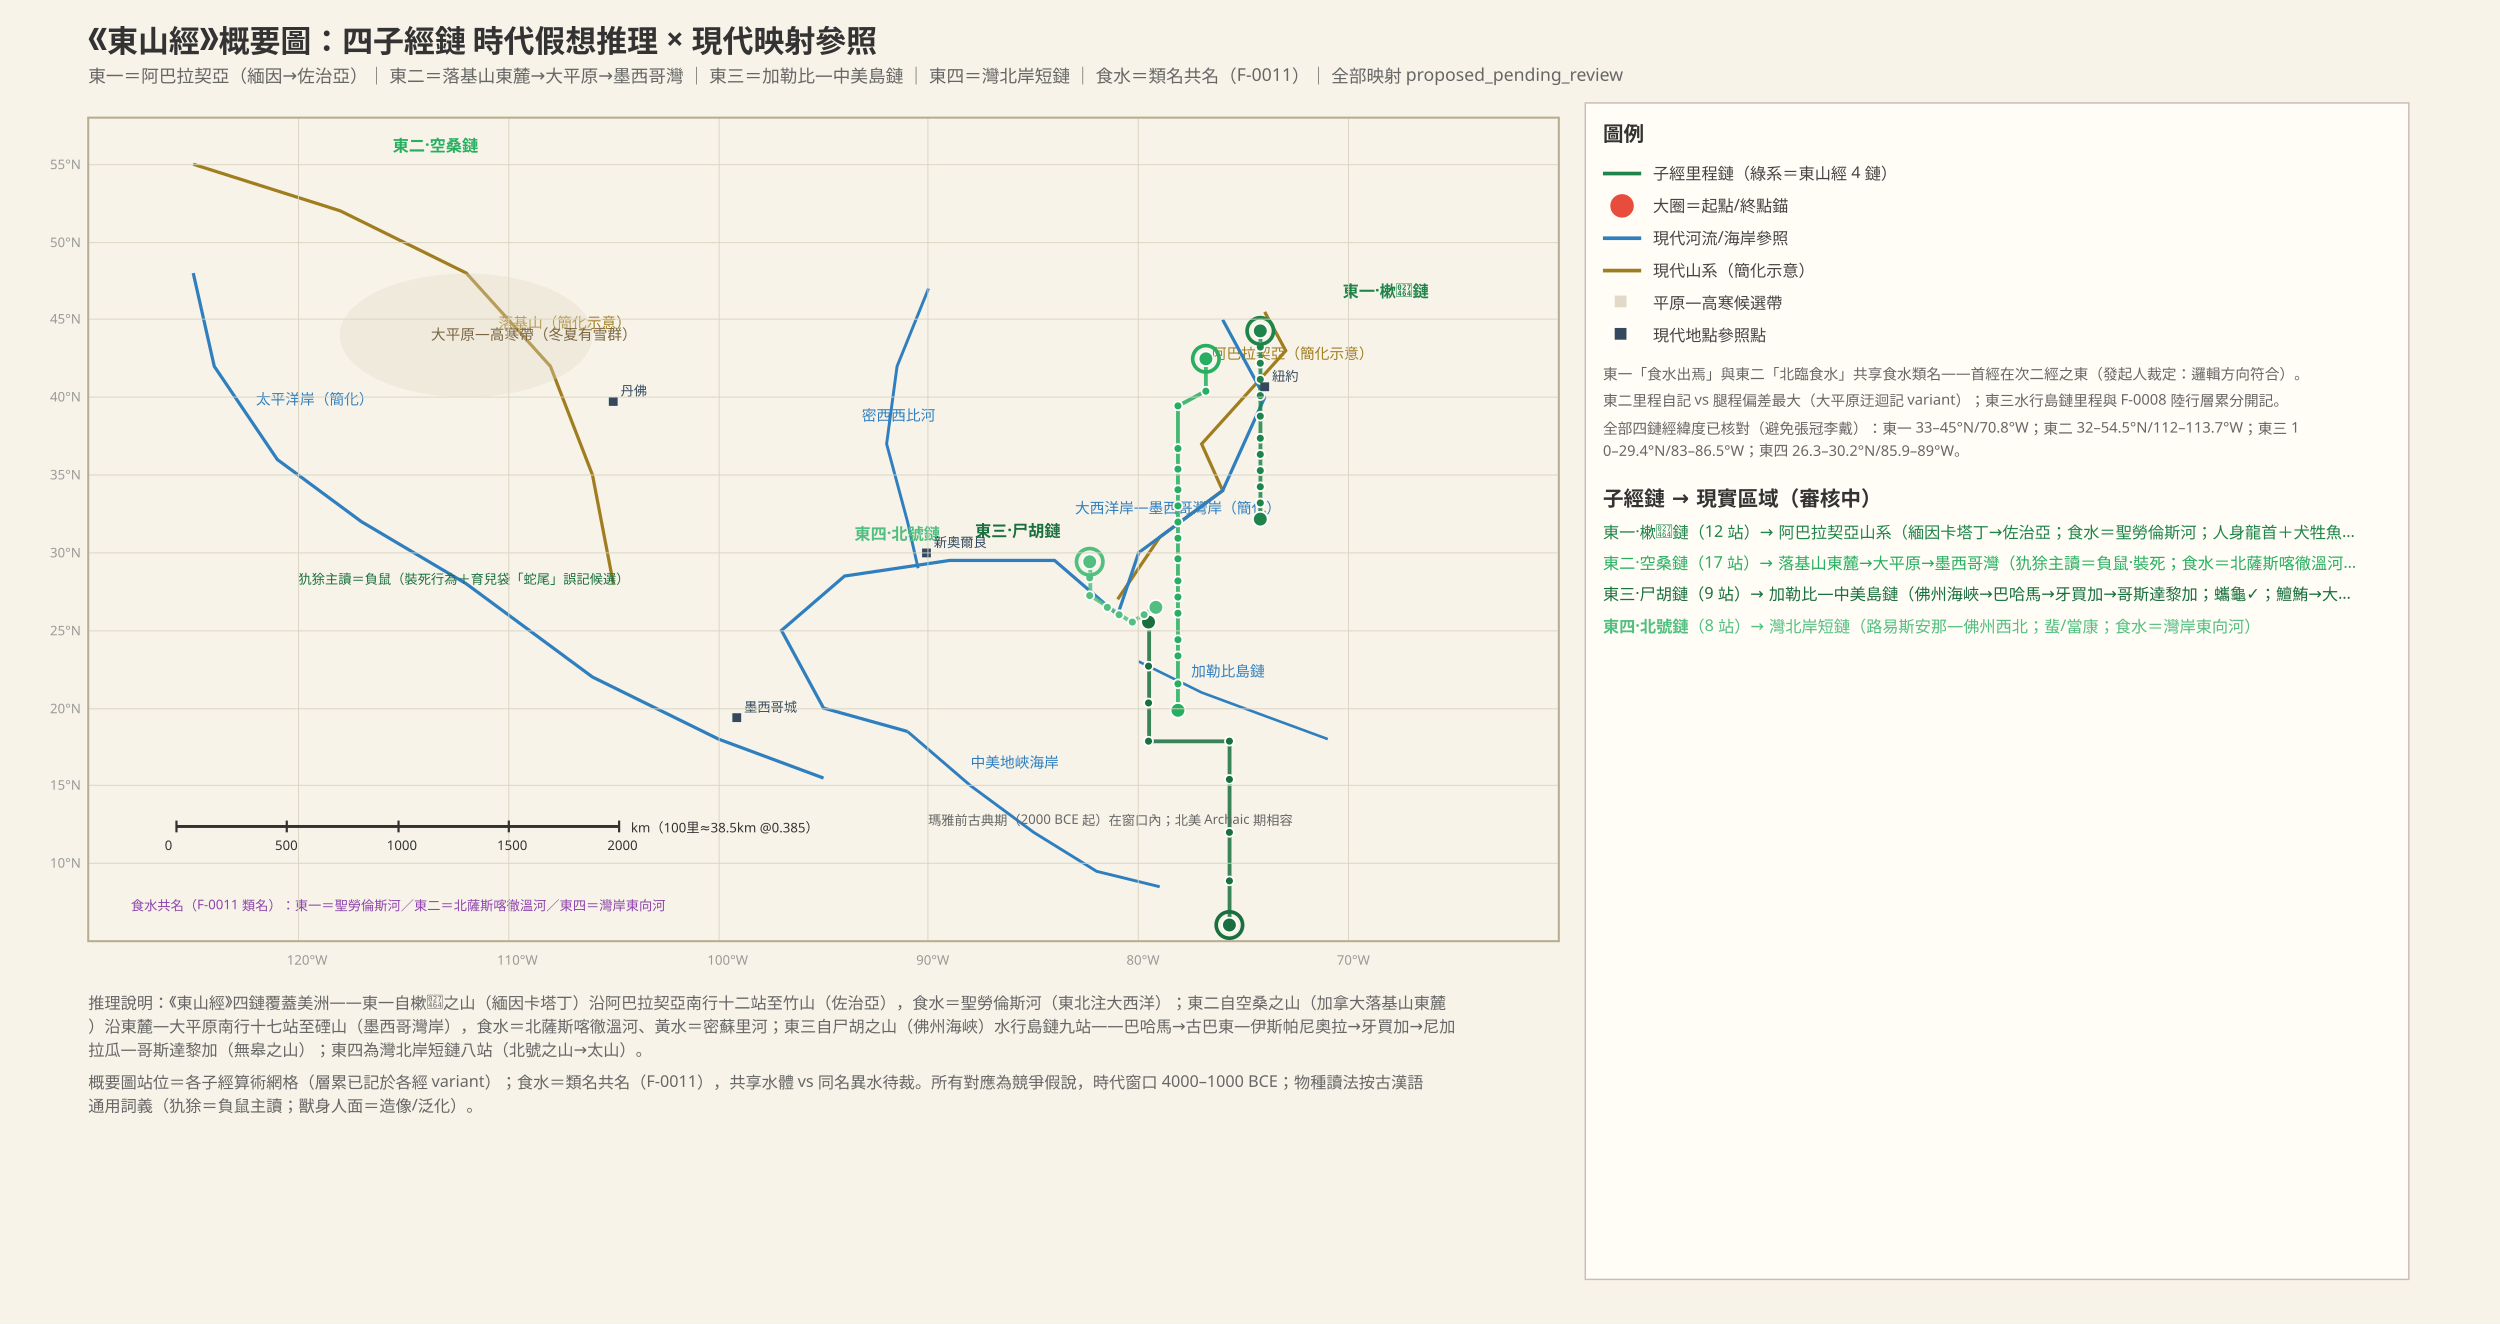
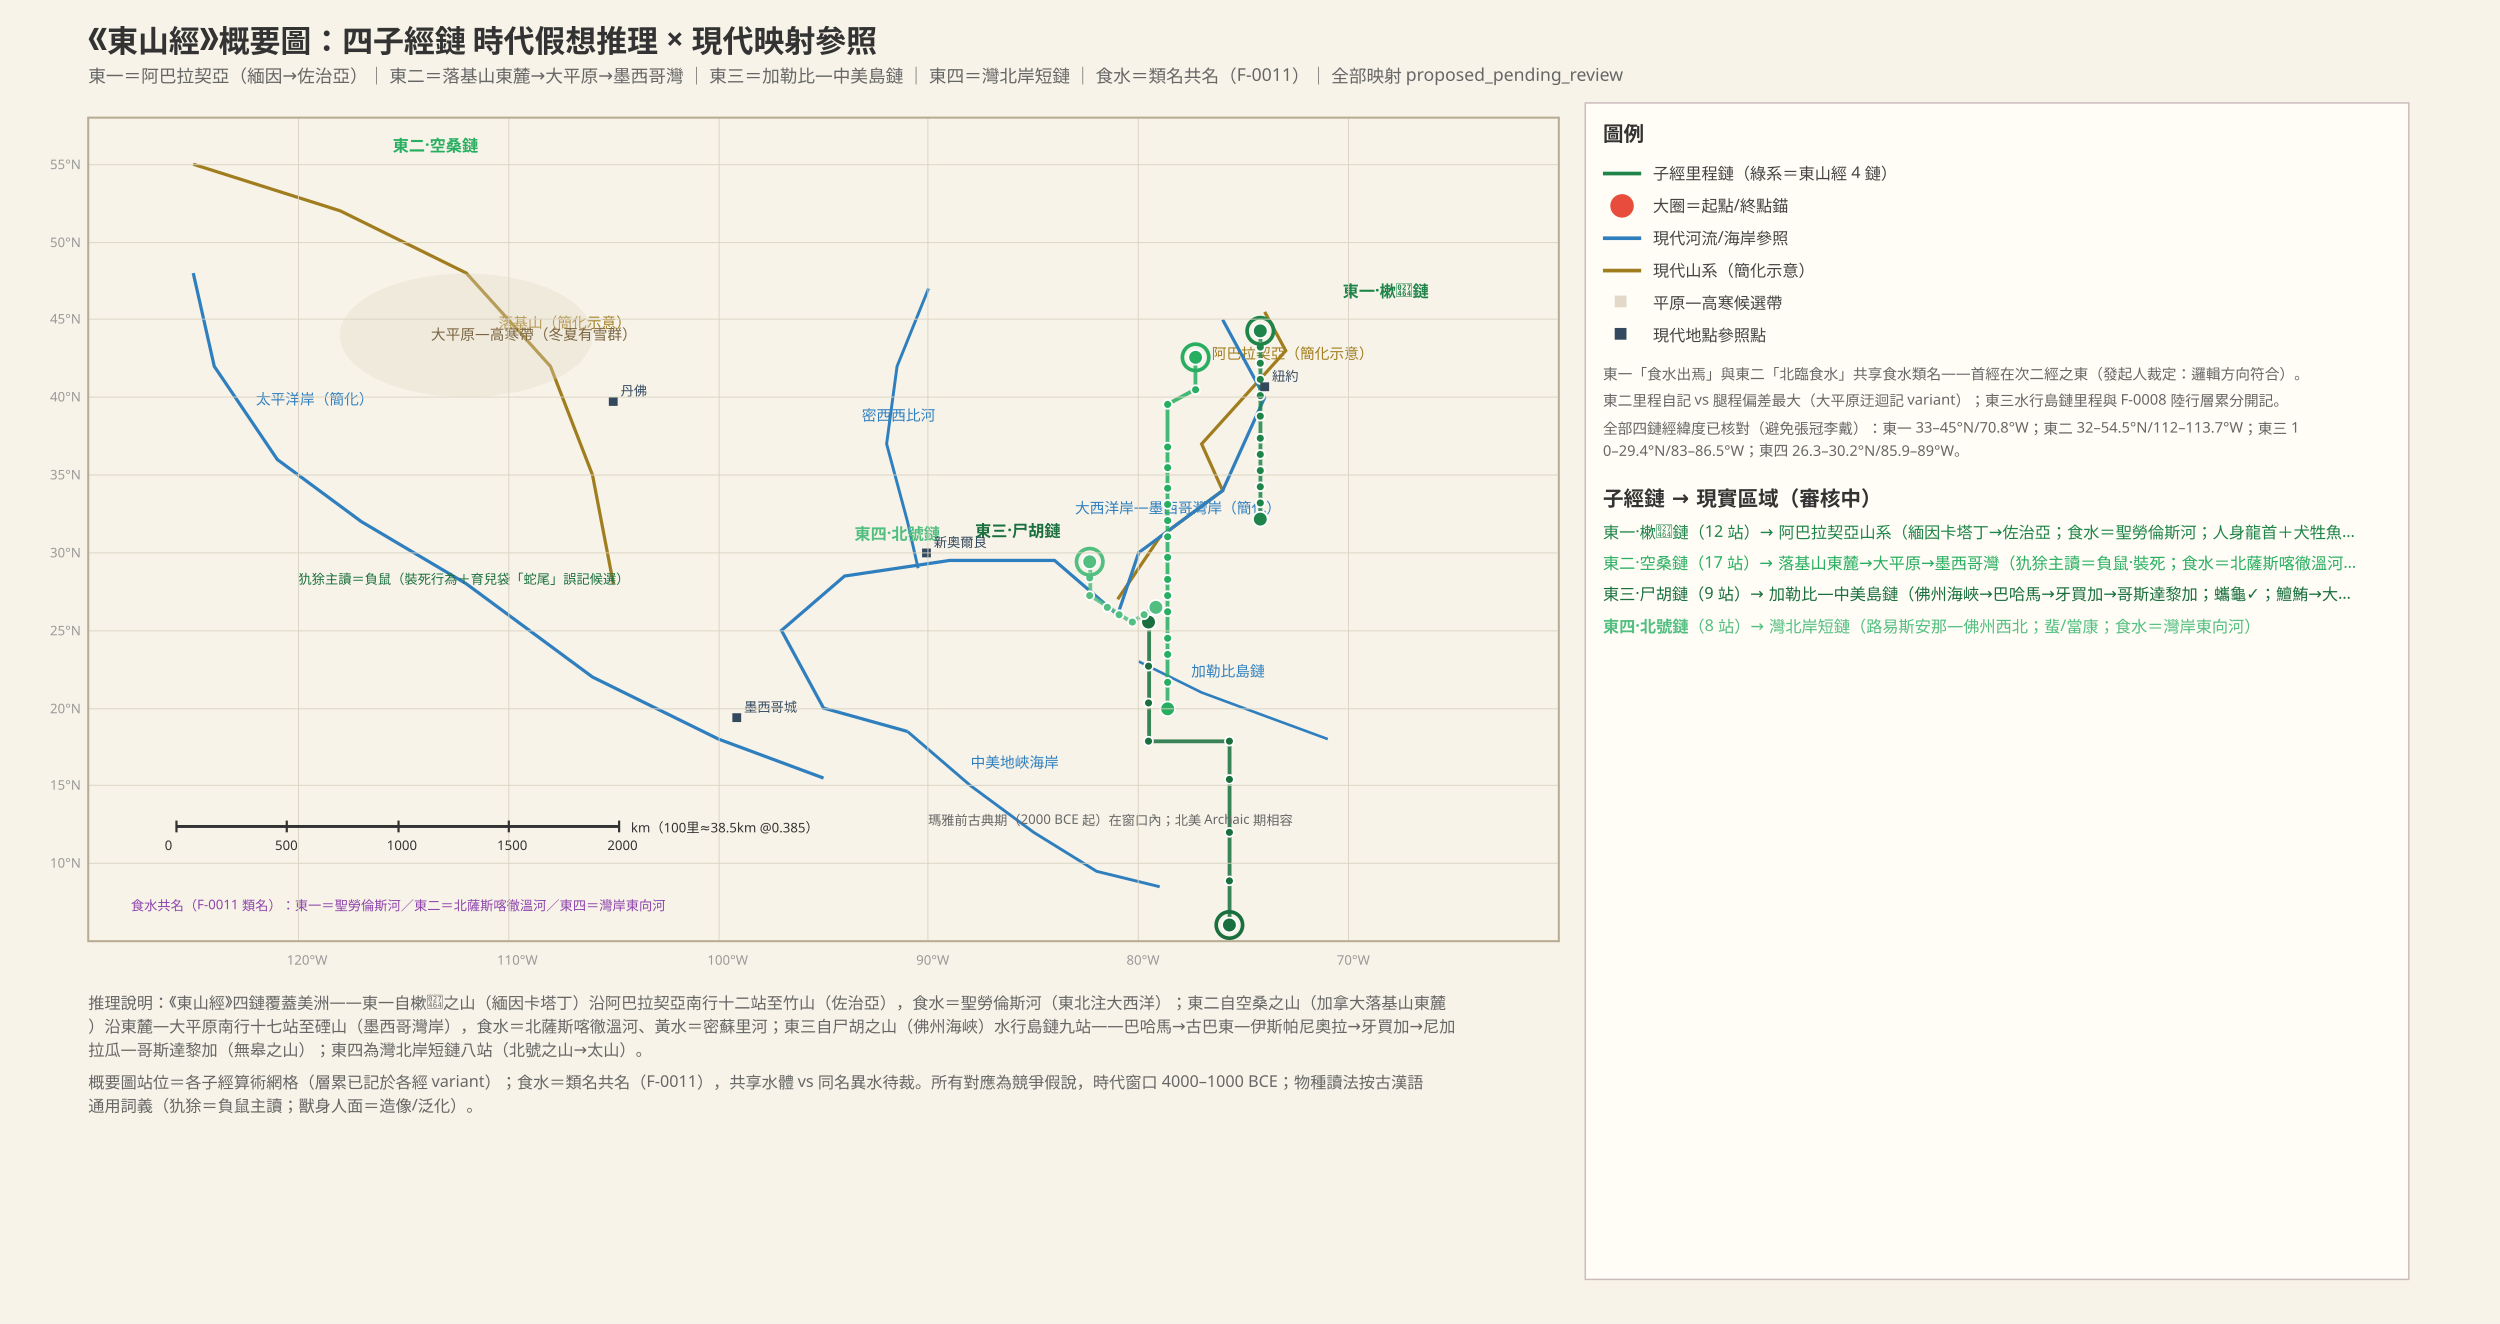
<svg xmlns="http://www.w3.org/2000/svg" width="1700" height="900" font-family="PingFang SC, Hiragino Sans GB, Microsoft YaHei, sans-serif">
  <rect width="1700" height="900" fill="#f7f3e8" />
  <clipPath id="mapclip">
    <rect x="60" y="80" width="1000" height="560" />
  </clipPath>
  <defs>
    <clipPath id="mapclip">
      <rect x="60" y="80" width="1000" height="560" />
    </clipPath>
    <pattern id="sand" width="8" height="8" patternUnits="userSpaceOnUse">
      <rect width="8" height="8" fill="#efe3c0" />
      <circle cx="2" cy="2" r="0.8" fill="#d6b96a" />
      <circle cx="6" cy="6" r="0.8" fill="#d6b96a" />
    </pattern>
  </defs>
  <text x="60" y="34" font-size="21" font-weight="bold" fill="#333">《東山經》概要圖：四子經鏈 時代假想推理 × 現代映射參照</text>
  <text x="60" y="56" font-size="12" fill="#666">東一＝阿巴拉契亞（緬因→佐治亞）｜ 東二＝落基山東麓→大平原→墨西哥灣 ｜ 東三＝加勒比—中美島鏈 ｜ 東四＝灣北岸短鏈 ｜ 食水＝類名共名（F-0011）｜ 全部映射 proposed_pending_review</text>
  <g clip-path="url(#mapclip)">
    <polyline points="131.4,185.7 145.7,249.1 188.6,312.5 245.7,354.7 317.1,397.0 402.9,460.4 488.6,502.6 560.0,529.1" fill="none" stroke="#2f7fbf" stroke-width="2.2" />
    <text x="174" y="275" font-size="10" fill="#2f7fbf">太平洋岸（簡化）</text>
    <polyline points="131.4,111.7 231.4,143.4 317.1,185.7 374.3,249.1 402.9,323.0 417.1,397.0" fill="none" stroke="#a07d1e" stroke-width="2.2" />
    <text x="339" y="223" font-size="10" fill="#a07d1e">落基山（簡化示意）</text>
    <polyline points="860.0,212.1 874.3,238.5 845.7,270.2 817.1,301.9 831.4,333.6 788.6,365.3 760.0,407.5" fill="none" stroke="#a07d1e" stroke-width="2.2" />
    <text x="824" y="244" font-size="10" fill="#a07d1e">阿巴拉契亞（簡化示意）</text>
    <polyline points="831.4,217.4 860.0,270.2 831.4,333.6 774.3,375.8 760.0,418.1 717.1,381.1 645.7,381.1 574.3,391.7 531.4,428.7 560.0,481.5 617.1,497.4" fill="none" stroke="#2f7fbf" stroke-width="2.2" />
    <text x="731" y="349" font-size="10" fill="#2f7fbf">大西洋岸—墨西哥灣岸（簡化）</text>
    <polyline points="617.1,497.4 660.0,534.3 702.9,566.0 745.7,592.5 788.6,603.0" fill="none" stroke="#2f7fbf" stroke-width="2" />
    <text x="660" y="522" font-size="10" fill="#2f7fbf">中美地峽海岸</text>
    <polyline points="774.3,449.8 817.1,470.9 860.0,486.8 902.9,502.6" fill="none" stroke="#2f7fbf" stroke-width="1.8" />
    <text x="810" y="460" font-size="10" fill="#2f7fbf">加勒比島鏈</text>
    <polyline points="631.4,196.2 610.0,249.1 602.9,301.9 617.1,354.7 624.3,386.4" fill="none" stroke="#2f7fbf" stroke-width="2" />
    <text x="586" y="286" font-size="10" fill="#2f7fbf">密西西比河</text>
    <ellipse cx="317" cy="228" rx="86" ry="42" fill="#e2d9c8" opacity="0.35" />
    <text x="293" y="231" font-size="10" fill="#7a6540">大平原—高寒帶（冬夏有雪群）</text>
    <polyline points="857.1,224.8 857.1,235.7 857.1,246.7 857.1,257.7 857.1,268.8 857.1,283.4 857.1,298.1 857.1,309.1 857.1,320.2 857.1,331.2 857.1,342.1 857.1,353.1" fill="none" stroke="#1e8449" stroke-width="2.6" opacity="0.85" />
    <circle cx="857" cy="225" r="5" fill="#1e8449" stroke="#fff" stroke-width="1.2" />
    <circle cx="857" cy="236" r="3" fill="#1e8449" stroke="#fff" stroke-width="1.2" />
    <circle cx="857" cy="247" r="3" fill="#1e8449" stroke="#fff" stroke-width="1.2" />
    <circle cx="857" cy="258" r="3" fill="#1e8449" stroke="#fff" stroke-width="1.2" />
    <circle cx="857" cy="269" r="3" fill="#1e8449" stroke="#fff" stroke-width="1.2" />
    <circle cx="857" cy="283" r="3" fill="#1e8449" stroke="#fff" stroke-width="1.2" />
    <circle cx="857" cy="298" r="3" fill="#1e8449" stroke="#fff" stroke-width="1.2" />
    <circle cx="857" cy="309" r="3" fill="#1e8449" stroke="#fff" stroke-width="1.2" />
    <circle cx="857" cy="320" r="3" fill="#1e8449" stroke="#fff" stroke-width="1.2" />
    <circle cx="857" cy="331" r="3" fill="#1e8449" stroke="#fff" stroke-width="1.2" />
    <circle cx="857" cy="342" r="3" fill="#1e8449" stroke="#fff" stroke-width="1.2" />
    <circle cx="857" cy="353" r="5" fill="#1e8449" stroke="#fff" stroke-width="1.2" />
    <circle cx="857" cy="225" r="9" fill="none" stroke="#1e8449" stroke-width="2.5" />
    <text x="913" y="202" font-size="11" font-weight="bold" fill="#1e8449">東一·樕𧑤鏈</text>
-     <polyline points="820.0,243.8 820.0,265.8 801.0,276.1 801.0,305.5 801.0,319.4 801.0,333.4 801.0,344.4 801.0,355.4 801.0,366.3 801.0,380.3 801.0,395.0 801.0,406.0 801.0,417.1 801.0,435.3 801.0,446.3 801.0,464.7 801.0,483.0" fill="none" stroke="#27ae60" stroke-width="2.6" opacity="0.85" />
-     <circle cx="820" cy="244" r="5" fill="#27ae60" stroke="#fff" stroke-width="1.2" />
-     <circle cx="820" cy="266" r="3" fill="#27ae60" stroke="#fff" stroke-width="1.2" />
-     <circle cx="801" cy="276" r="3" fill="#27ae60" stroke="#fff" stroke-width="1.2" />
-     <circle cx="801" cy="305" r="3" fill="#27ae60" stroke="#fff" stroke-width="1.2" />
-     <circle cx="801" cy="319" r="3" fill="#27ae60" stroke="#fff" stroke-width="1.2" />
-     <circle cx="801" cy="333" r="3" fill="#27ae60" stroke="#fff" stroke-width="1.2" />
-     <circle cx="801" cy="344" r="3" fill="#27ae60" stroke="#fff" stroke-width="1.2" />
-     <circle cx="801" cy="355" r="3" fill="#27ae60" stroke="#fff" stroke-width="1.2" />
-     <circle cx="801" cy="366" r="3" fill="#27ae60" stroke="#fff" stroke-width="1.2" />
-     <circle cx="801" cy="380" r="3" fill="#27ae60" stroke="#fff" stroke-width="1.2" />
-     <circle cx="801" cy="395" r="3" fill="#27ae60" stroke="#fff" stroke-width="1.2" />
-     <circle cx="801" cy="406" r="3" fill="#27ae60" stroke="#fff" stroke-width="1.2" />
-     <circle cx="801" cy="417" r="3" fill="#27ae60" stroke="#fff" stroke-width="1.2" />
-     <circle cx="801" cy="435" r="3" fill="#27ae60" stroke="#fff" stroke-width="1.2" />
-     <circle cx="801" cy="446" r="3" fill="#27ae60" stroke="#fff" stroke-width="1.2" />
-     <circle cx="801" cy="465" r="3" fill="#27ae60" stroke="#fff" stroke-width="1.2" />
-     <circle cx="801" cy="483" r="5" fill="#27ae60" stroke="#fff" stroke-width="1.2" />
-     <circle cx="820" cy="244" r="9" fill="none" stroke="#27ae60" stroke-width="2.5" />
+     <polyline points="812.9,242.7 812.9,264.7 793.9,275.0 793.9,304.4 793.9,318.4 793.9,332.3 793.9,343.3 793.9,354.3 793.9,365.3 793.9,379.2 793.9,393.9 793.9,404.9 793.9,416.0 793.9,434.3 793.9,445.3 793.9,463.7 793.9,481.9" fill="none" stroke="#27ae60" stroke-width="2.6" opacity="0.85" />
+     <circle cx="813" cy="243" r="5" fill="#27ae60" stroke="#fff" stroke-width="1.2" />
+     <circle cx="813" cy="265" r="3" fill="#27ae60" stroke="#fff" stroke-width="1.2" />
+     <circle cx="794" cy="275" r="3" fill="#27ae60" stroke="#fff" stroke-width="1.2" />
+     <circle cx="794" cy="304" r="3" fill="#27ae60" stroke="#fff" stroke-width="1.2" />
+     <circle cx="794" cy="318" r="3" fill="#27ae60" stroke="#fff" stroke-width="1.2" />
+     <circle cx="794" cy="332" r="3" fill="#27ae60" stroke="#fff" stroke-width="1.2" />
+     <circle cx="794" cy="343" r="3" fill="#27ae60" stroke="#fff" stroke-width="1.2" />
+     <circle cx="794" cy="354" r="3" fill="#27ae60" stroke="#fff" stroke-width="1.2" />
+     <circle cx="794" cy="365" r="3" fill="#27ae60" stroke="#fff" stroke-width="1.2" />
+     <circle cx="794" cy="379" r="3" fill="#27ae60" stroke="#fff" stroke-width="1.2" />
+     <circle cx="794" cy="394" r="3" fill="#27ae60" stroke="#fff" stroke-width="1.2" />
+     <circle cx="794" cy="405" r="3" fill="#27ae60" stroke="#fff" stroke-width="1.2" />
+     <circle cx="794" cy="416" r="3" fill="#27ae60" stroke="#fff" stroke-width="1.2" />
+     <circle cx="794" cy="434" r="3" fill="#27ae60" stroke="#fff" stroke-width="1.2" />
+     <circle cx="794" cy="445" r="3" fill="#27ae60" stroke="#fff" stroke-width="1.2" />
+     <circle cx="794" cy="464" r="3" fill="#27ae60" stroke="#fff" stroke-width="1.2" />
+     <circle cx="794" cy="482" r="5" fill="#27ae60" stroke="#fff" stroke-width="1.2" />
+     <circle cx="813" cy="243" r="9" fill="none" stroke="#27ae60" stroke-width="2.5" />
    <text x="267" y="103" font-size="11" font-weight="bold" fill="#27ae60">東二·空桑鏈</text>
    <polyline points="781.4,423.4 781.4,452.8 781.4,478.4 781.4,504.1 836.1,504.1 836.1,529.8 836.1,566.5 836.1,599.4 836.1,628.8" fill="none" stroke="#196f3d" stroke-width="2.6" opacity="0.85" />
    <circle cx="781" cy="423" r="5" fill="#196f3d" stroke="#fff" stroke-width="1.2" />
    <circle cx="781" cy="453" r="3" fill="#196f3d" stroke="#fff" stroke-width="1.2" />
    <circle cx="781" cy="478" r="3" fill="#196f3d" stroke="#fff" stroke-width="1.2" />
    <circle cx="781" cy="504" r="3" fill="#196f3d" stroke="#fff" stroke-width="1.2" />
    <circle cx="836" cy="504" r="3" fill="#196f3d" stroke="#fff" stroke-width="1.2" />
    <circle cx="836" cy="530" r="3" fill="#196f3d" stroke="#fff" stroke-width="1.2" />
    <circle cx="836" cy="566" r="3" fill="#196f3d" stroke="#fff" stroke-width="1.2" />
    <circle cx="836" cy="599" r="3" fill="#196f3d" stroke="#fff" stroke-width="1.2" />
    <circle cx="836" cy="629" r="5" fill="#196f3d" stroke="#fff" stroke-width="1.2" />
    <circle cx="836" cy="629" r="9" fill="none" stroke="#196f3d" stroke-width="2.5" />
    <text x="663" y="365" font-size="11" font-weight="bold" fill="#196f3d">東三·尸胡鏈</text>
    <polyline points="741.4,382.2 741.4,393.2 741.4,404.9 753.4,412.7 761.4,417.9 769.6,423.1 777.6,417.9 785.6,412.7" fill="none" stroke="#52be80" stroke-width="2.6" opacity="0.85" />
    <circle cx="741" cy="382" r="5" fill="#52be80" stroke="#fff" stroke-width="1.2" />
    <circle cx="741" cy="393" r="3" fill="#52be80" stroke="#fff" stroke-width="1.2" />
    <circle cx="741" cy="405" r="3" fill="#52be80" stroke="#fff" stroke-width="1.2" />
    <circle cx="753" cy="413" r="3" fill="#52be80" stroke="#fff" stroke-width="1.2" />
    <circle cx="761" cy="418" r="3" fill="#52be80" stroke="#fff" stroke-width="1.2" />
    <circle cx="770" cy="423" r="3" fill="#52be80" stroke="#fff" stroke-width="1.2" />
    <circle cx="778" cy="418" r="3" fill="#52be80" stroke="#fff" stroke-width="1.2" />
    <circle cx="786" cy="413" r="5" fill="#52be80" stroke="#fff" stroke-width="1.2" />
    <circle cx="741" cy="382" r="9" fill="none" stroke="#52be80" stroke-width="2.5" />
    <text x="581" y="367" font-size="11" font-weight="bold" fill="#52be80">東四·北號鏈</text>
    <text x="89" y="619" font-size="9" fill="#8e44ad">食水共名（F-0011 類名）：東一＝聖勞倫斯河／東二＝北薩斯喀徹溫河／東四＝灣岸東向河</text>
    <text x="203" y="397" font-size="9" fill="#196f3d">犰狳主讀＝負鼠（裝死行為＋育兒袋「蛇尾」誤記候選）</text>
    <text x="631" y="561" font-size="9" fill="#666">瑪雅前古典期（2000 BCE 起）在窗口內；北美 Archaic 期相容</text>
    <rect x="857" y="260" width="6" height="6" fill="#34495e" />
    <text x="865" y="259" font-size="9" fill="#34495e">紐約</text>
    <rect x="414" y="270" width="6" height="6" fill="#34495e" />
    <text x="422" y="269" font-size="9" fill="#34495e">丹佛</text>
    <rect x="498" y="485" width="6" height="6" fill="#34495e" />
    <text x="506" y="484" font-size="9" fill="#34495e">墨西哥城</text>
    <rect x="627" y="373" width="6" height="6" fill="#34495e" />
    <text x="635" y="372" font-size="9" fill="#34495e">新奧爾良</text>
  </g>
  <line x1="203" y1="640" x2="203" y2="80" stroke="#d9d2c0" stroke-width="0.6" />
  <text x="195" y="656" font-size="9" fill="#999">120°W</text>
  <line x1="346" y1="640" x2="346" y2="80" stroke="#d9d2c0" stroke-width="0.6" />
  <text x="338" y="656" font-size="9" fill="#999">110°W</text>
  <line x1="489" y1="640" x2="489" y2="80" stroke="#d9d2c0" stroke-width="0.6" />
  <text x="481" y="656" font-size="9" fill="#999">100°W</text>
  <line x1="631" y1="640" x2="631" y2="80" stroke="#d9d2c0" stroke-width="0.6" />
  <text x="623" y="656" font-size="9" fill="#999">90°W</text>
  <line x1="774" y1="640" x2="774" y2="80" stroke="#d9d2c0" stroke-width="0.6" />
  <text x="766" y="656" font-size="9" fill="#999">80°W</text>
  <line x1="917" y1="640" x2="917" y2="80" stroke="#d9d2c0" stroke-width="0.6" />
  <text x="909" y="656" font-size="9" fill="#999">70°W</text>
  <line x1="60" y1="587" x2="1060" y2="587" stroke="#d9d2c0" stroke-width="0.6" />
  <text x="34" y="590" font-size="9" fill="#999">10°N</text>
  <line x1="60" y1="534" x2="1060" y2="534" stroke="#d9d2c0" stroke-width="0.6" />
  <text x="34" y="537" font-size="9" fill="#999">15°N</text>
  <line x1="60" y1="482" x2="1060" y2="482" stroke="#d9d2c0" stroke-width="0.6" />
  <text x="34" y="485" font-size="9" fill="#999">20°N</text>
  <line x1="60" y1="429" x2="1060" y2="429" stroke="#d9d2c0" stroke-width="0.6" />
  <text x="34" y="432" font-size="9" fill="#999">25°N</text>
  <line x1="60" y1="376" x2="1060" y2="376" stroke="#d9d2c0" stroke-width="0.6" />
  <text x="34" y="379" font-size="9" fill="#999">30°N</text>
  <line x1="60" y1="323" x2="1060" y2="323" stroke="#d9d2c0" stroke-width="0.6" />
  <text x="34" y="326" font-size="9" fill="#999">35°N</text>
  <line x1="60" y1="270" x2="1060" y2="270" stroke="#d9d2c0" stroke-width="0.6" />
  <text x="34" y="273" font-size="9" fill="#999">40°N</text>
  <line x1="60" y1="217" x2="1060" y2="217" stroke="#d9d2c0" stroke-width="0.6" />
  <text x="34" y="220" font-size="9" fill="#999">45°N</text>
  <line x1="60" y1="165" x2="1060" y2="165" stroke="#d9d2c0" stroke-width="0.6" />
  <text x="34" y="168" font-size="9" fill="#999">50°N</text>
  <line x1="60" y1="112" x2="1060" y2="112" stroke="#d9d2c0" stroke-width="0.6" />
  <text x="34" y="115" font-size="9" fill="#999">55°N</text>
  <rect x="60" y="80" width="1000" height="560" fill="none" stroke="#b8ad92" stroke-width="1.4" />
  <line x1="120" y1="562" x2="421" y2="562" stroke="#333" stroke-width="2" />
  <line x1="120" y1="558" x2="120" y2="566" stroke="#333" stroke-width="1.5" />
  <text x="112" y="578" font-size="9" fill="#333">0</text>
  <line x1="195" y1="558" x2="195" y2="566" stroke="#333" stroke-width="1.5" />
  <text x="187" y="578" font-size="9" fill="#333">500</text>
  <line x1="271" y1="558" x2="271" y2="566" stroke="#333" stroke-width="1.5" />
  <text x="263" y="578" font-size="9" fill="#333">1000</text>
  <line x1="346" y1="558" x2="346" y2="566" stroke="#333" stroke-width="1.5" />
  <text x="338" y="578" font-size="9" fill="#333">1500</text>
  <line x1="421" y1="558" x2="421" y2="566" stroke="#333" stroke-width="1.5" />
  <text x="413" y="578" font-size="9" fill="#333">2000</text>
  <text x="429" y="566" font-size="9" fill="#333">km（100里≈38.5km @0.385）</text>
  <rect x="1078" y="70" width="560" height="800" fill="#fffdf5" stroke="#cbb" />
  <text x="1090" y="96" font-size="14" font-weight="bold" fill="#333">圖例</text>
  <line x1="1090" y1="118" x2="1116" y2="118" stroke="#1e8449" stroke-width="2.5" />
  <text x="1124" y="122" font-size="11" fill="#444">子經里程鏈（綠系＝東山經 4 鏈）</text>
  <circle cx="1103" cy="140" r="8" fill="#e74c3c" />
  <text x="1124" y="144" font-size="11" fill="#444">大圈＝起點/終點錨</text>
  <line x1="1090" y1="162" x2="1116" y2="162" stroke="#2f7fbf" stroke-width="2.5" />
  <text x="1124" y="166" font-size="11" fill="#444">現代河流/海岸參照</text>
  <line x1="1090" y1="184" x2="1116" y2="184" stroke="#a07d1e" stroke-width="2.5" />
  <text x="1124" y="188" font-size="11" fill="#444">現代山系（簡化示意）</text>
  <rect x="1098" y="201" width="8" height="8" fill="#e2d9c8" />
  <text x="1124" y="210" font-size="11" fill="#444">平原—高寒候選帶</text>
  <rect x="1098" y="223" width="8" height="8" fill="#34495e" />
  <text x="1124" y="232" font-size="11" fill="#444">現代地點參照點</text>
  <text x="1090" y="258" font-size="10" fill="#666">東一「食水出焉」與東二「北臨食水」共享食水類名——首經在次二經之東（發起人裁定：邏輯方向符合）。</text>
  <text x="1090" y="276" font-size="10" fill="#666">東二里程自記 vs 腿程偏差最大（大平原迂迴記 variant）；東三水行島鏈里程與 F-0008 陸行層累分開記。</text>
  <text x="1090" y="295" font-size="10" fill="#666">全部四鏈經緯度已核對（避免張冠李戴）：東一 33–45°N/70.8°W；東二 32–54.5°N/112–113.7°W；東三 1</text>
  <text x="1090" y="310" font-size="10" fill="#666">0–29.4°N/83–86.5°W；東四 26.3–30.2°N/85.9–89°W。</text>
  <text x="1090" y="344.0" font-size="14" font-weight="bold" fill="#333">子經鏈 → 現實區域（審核中）</text>
  <text x="1090" y="366" font-size="11" fill="#1e8449">東一·樕𧑤鏈（12 站）→ 阿巴拉契亞山系（緬因卡塔丁→佐治亞；食水＝聖勞倫斯河；人身龍首＋犬牲魚…</text>
  <text x="1090" y="387" font-size="11" fill="#27ae60">東二·空桑鏈（17 站）→ 落基山東麓→大平原→墨西哥灣（犰狳主讀＝負鼠·裝死；食水＝北薩斯喀徹溫河…</text>
  <text x="1090" y="408" font-size="11" fill="#196f3d">東三·尸胡鏈（9 站）→ 加勒比—中美島鏈（佛州海峽→巴哈馬→牙買加→哥斯達黎加；蠵龜✓；鱣鮪→大…</text>
  <text x="1090" y="430" font-size="11" fill="#52be80">
    <tspan font-weight="bold">東四·北號鏈</tspan>（8 站）→ 灣北岸短鏈（路易斯安那—佛州西北；蜚/當康；食水＝灣岸東向河）</text>
  <text x="60" y="686" font-size="11" fill="#666">推理說明：《東山經》四鏈覆蓋美洲——東一自樕𧑤之山（緬因卡塔丁）沿阿巴拉契亞南行十二站至竹山（佐治亞），食水＝聖勞倫斯河（東北注大西洋）；東二自空桑之山（加拿大落基山東麓</text>
  <text x="60" y="702" font-size="11" fill="#666">）沿東麓—大平原南行十七站至䃌山（墨西哥灣岸），食水＝北薩斯喀徹溫河、黃水＝密蘇里河；東三自尸胡之山（佛州海峽）水行島鏈九站——巴哈馬→古巴東—伊斯帕尼奧拉→牙買加→尼加</text>
  <text x="60" y="718" font-size="11" fill="#666">拉瓜—哥斯達黎加（無皋之山）；東四為灣北岸短鏈八站（北號之山→太山）。</text>
  <text x="60" y="740" font-size="11" fill="#666">概要圖站位＝各子經算術網格（層累已記於各經 variant）；食水＝類名共名（F-0011），共享水體 vs 同名異水待裁。所有對應為競爭假說，時代窗口 4000–1000 BCE；物種讀法按古漢語</text>
  <text x="60" y="756" font-size="11" fill="#666">通用詞義（犰狳＝負鼠主讀；獸身人面＝造像/泛化）。</text>
</svg>
